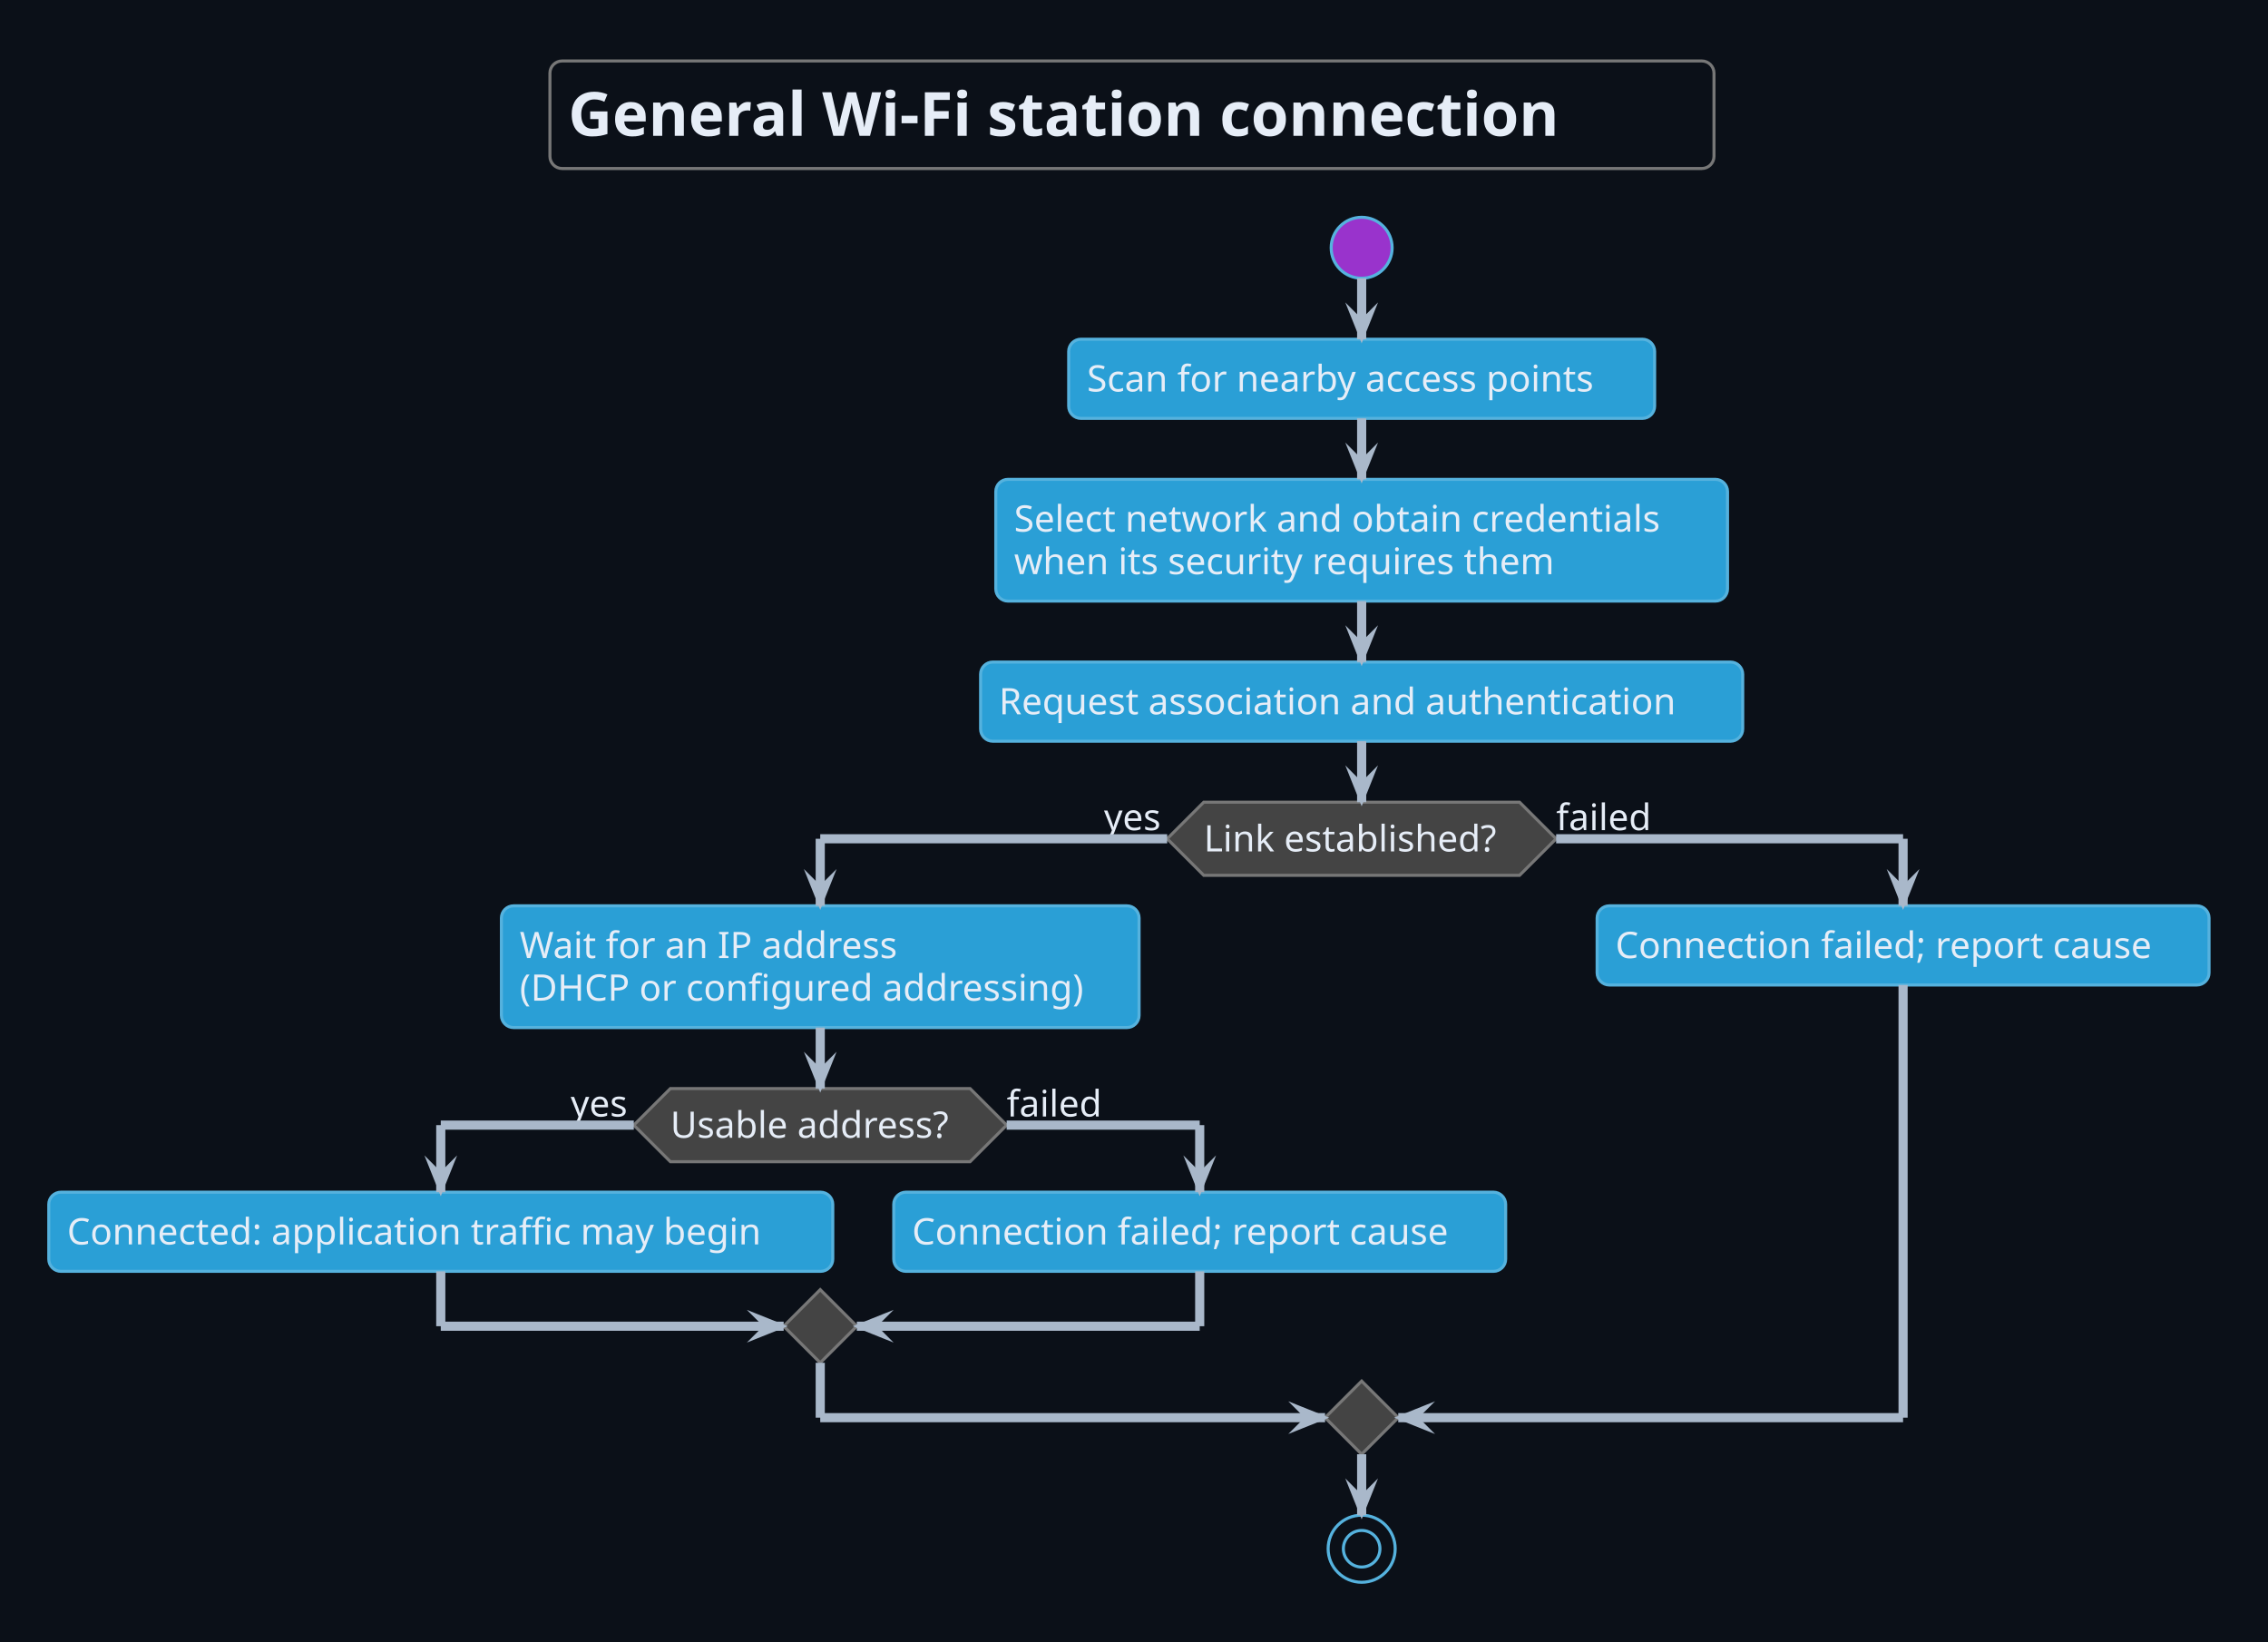
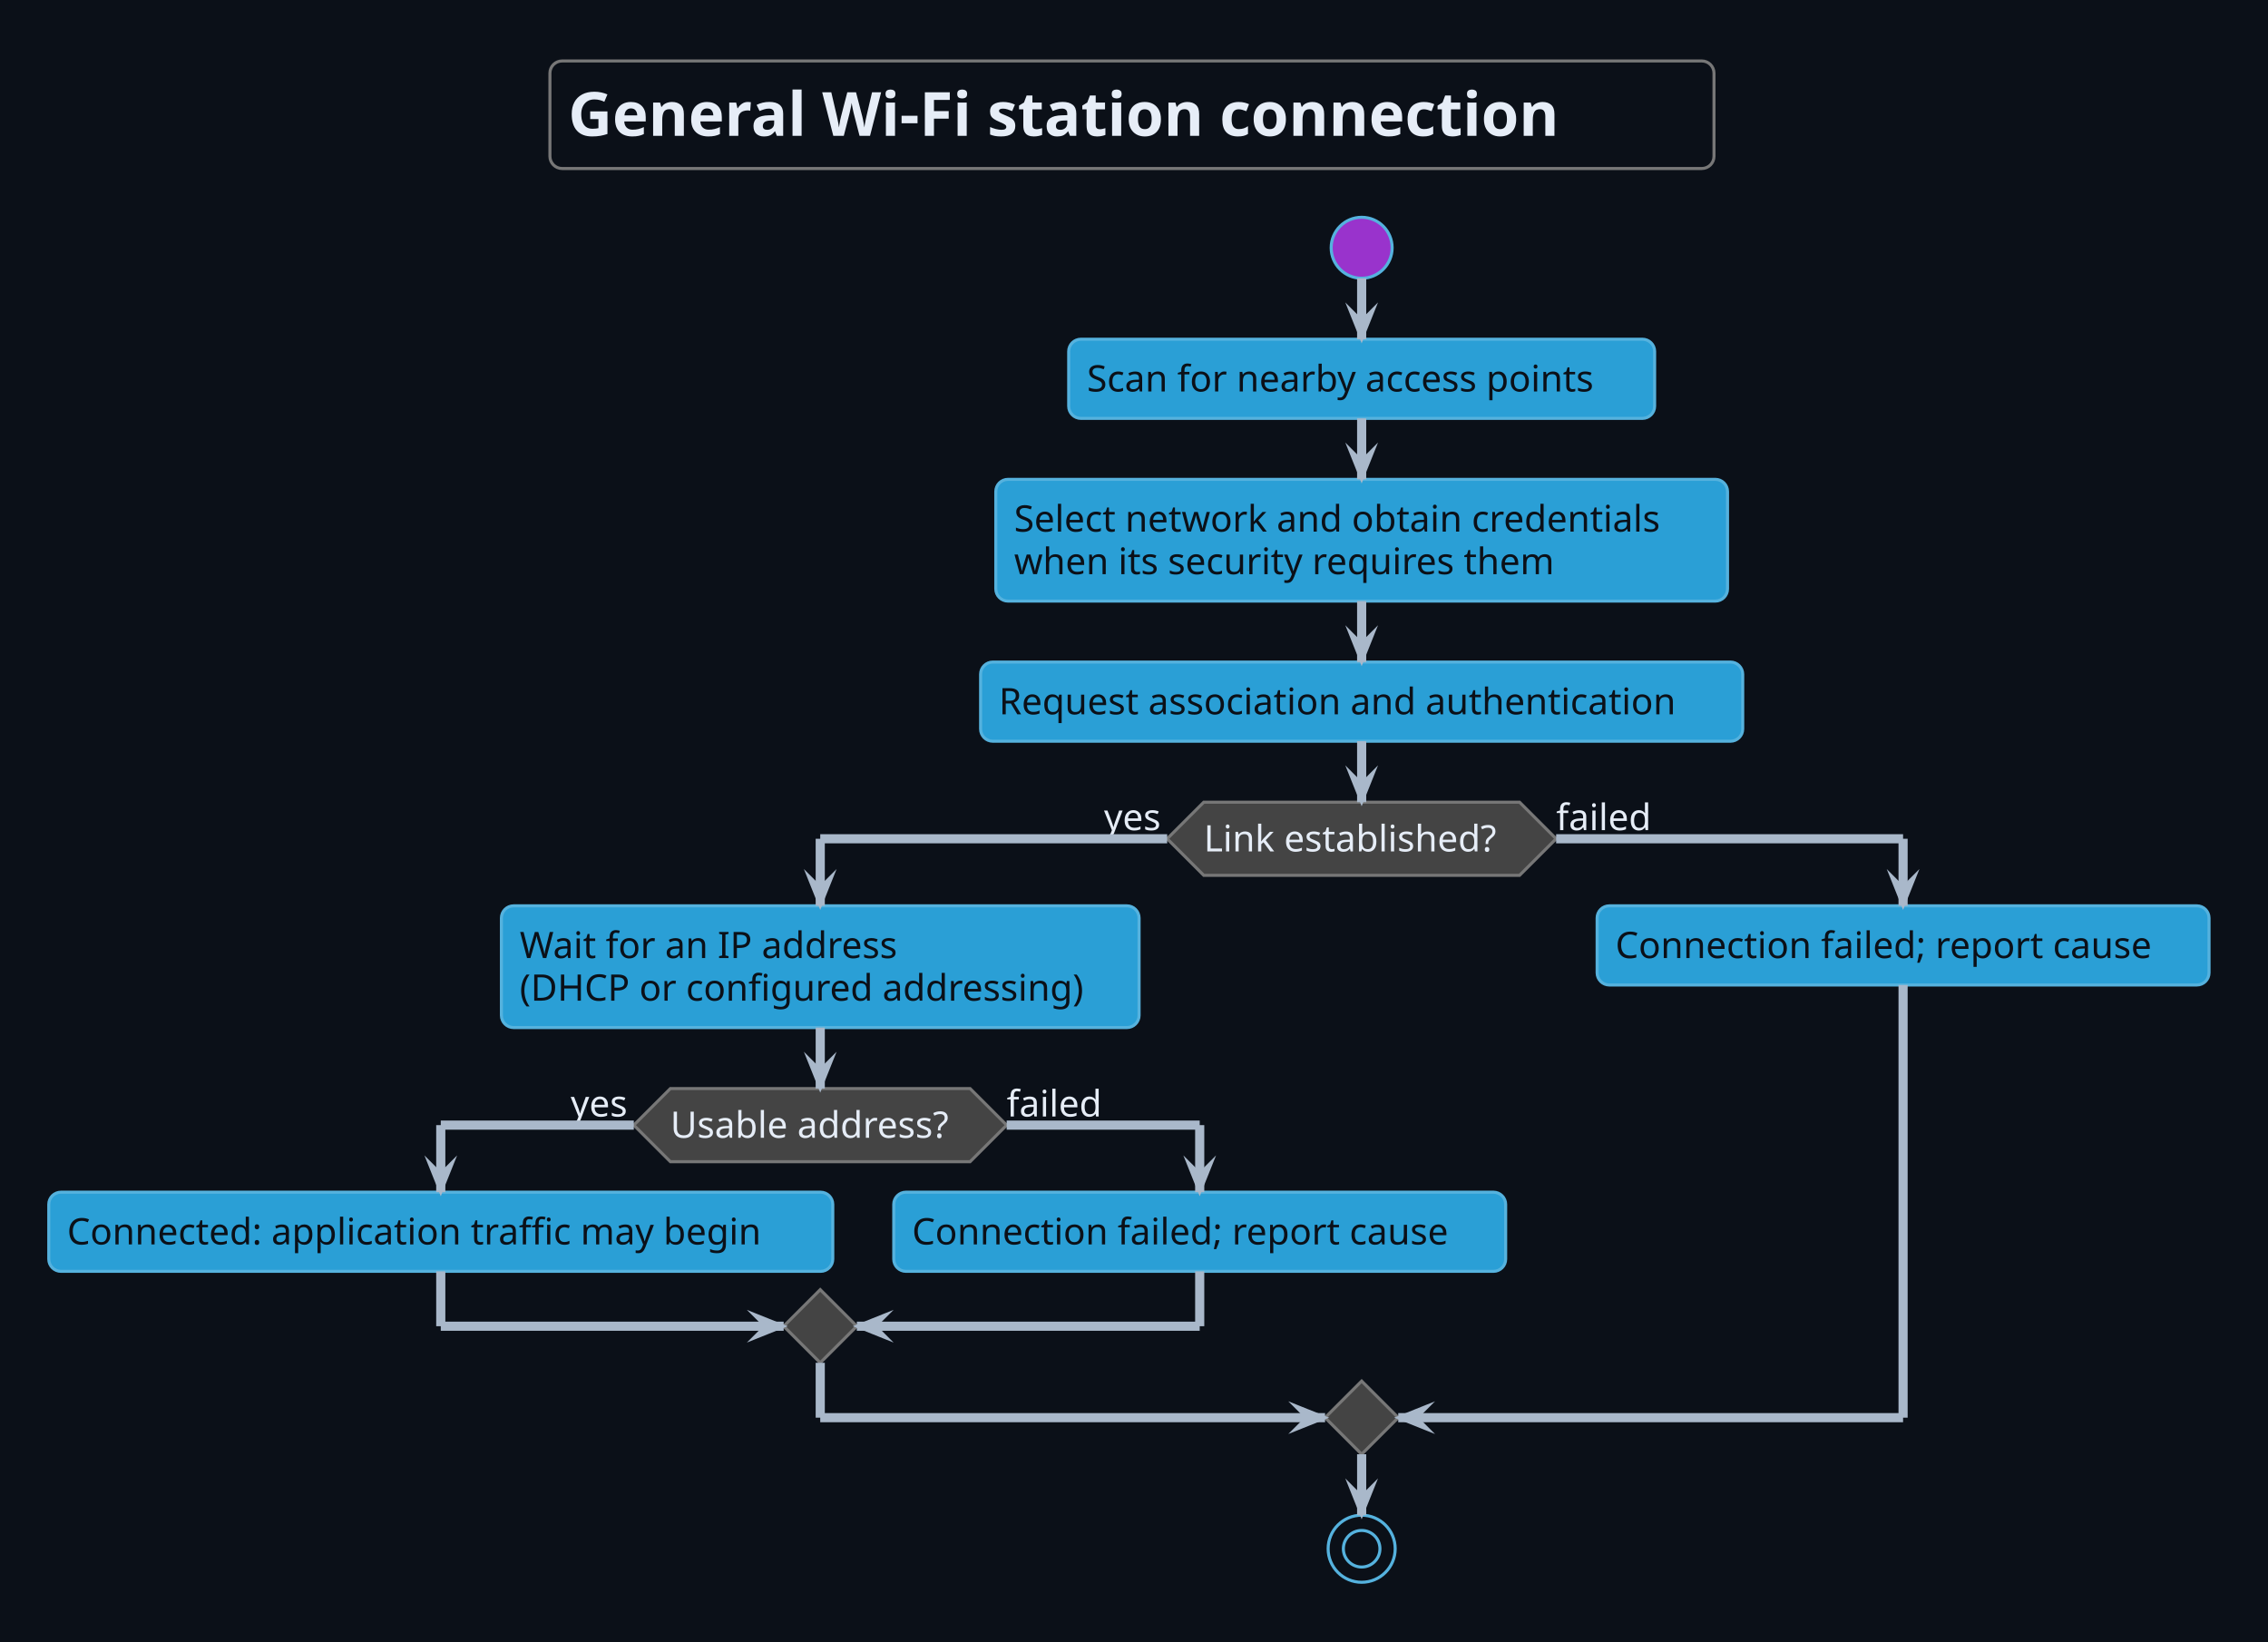
<svg xmlns="http://www.w3.org/2000/svg" version="1.1" data-diagram-type="ACTIVITY" style="width:775px;height:561px;background:#0B1018;" width="775px" height="561.458px" viewBox="0 0 775 561" zoomAndPan="magnify" preserveAspectRatio="none" contentStyleType="text/css">
  <defs />
  <g font-family="sans-serif" lengthAdjust="spacing">
    <rect x="0" y="0" width="775" height="561.458" fill="#0B1018" style="stroke:none;" />
-     <g class="title" data-source-line="7">
+     <g class="title" data-source-line="11">
      <rect x="187.914" y="20.833" width="397.774" height="36.751" fill="none" style="stroke:#777;stroke-width:1.042;" rx="4.167" ry="4.167" />
      <text x="194.164" y="46.421" fill="#E6EDF7" font-size="20.833" textLength="385.274" font-weight="700">General Wi-Fi station connection</text>
    </g>
    <ellipse cx="465.293" cy="84.668" rx="10.417" ry="10.417" fill="#93C" style="stroke:#55B2DE;stroke-width:1.042;" />
    <rect x="365.18" y="115.918" width="200.226" height="27.051" fill="#2A9FD6" style="stroke:#55B2DE;stroke-width:1.042;" rx="4.167" ry="4.167" />
-     <text x="371.43" y="133.771" fill="#E6EDF7" font-size="12.5" textLength="187.726">Scan for nearby access points</text>
+     <text x="371.43" y="133.771" fill="#0B1018" font-size="12.5" textLength="187.726">Scan for nearby access points</text>
    <rect x="340.272" y="163.802" width="250.043" height="41.602" fill="#2A9FD6" style="stroke:#55B2DE;stroke-width:1.042;" rx="4.167" ry="4.167" />
-     <text x="346.522" y="181.655" fill="#E6EDF7" font-size="12.5" textLength="237.543">Select network and obtain credentials</text>
-     <text x="346.522" y="196.206" fill="#E6EDF7" font-size="12.5" textLength="198.639">when its security requires them</text>
+     <text x="346.522" y="181.655" fill="#0B1018" font-size="12.5" textLength="237.543">Select network and obtain credentials</text>
+     <text x="346.522" y="196.206" fill="#0B1018" font-size="12.5" textLength="198.639">when its security requires them</text>
    <rect x="335.081" y="226.237" width="260.425" height="27.051" fill="#2A9FD6" style="stroke:#55B2DE;stroke-width:1.042;" rx="4.167" ry="4.167" />
-     <text x="341.331" y="244.09" fill="#E6EDF7" font-size="12.5" textLength="247.925">Request association and authentication</text>
+     <text x="341.331" y="244.09" fill="#0B1018" font-size="12.5" textLength="247.925">Request association and authentication</text>
    <polygon points="411.338,274.121,519.248,274.121,531.748,286.621,519.248,299.121,411.338,299.121,398.838,286.621,411.338,274.121" fill="#444" style="stroke:#777;stroke-width:1.042;stroke-linejoin:miter;stroke-miterlimit:10;" />
    <text x="411.338" y="290.948" fill="#E6EDF7" font-size="12.5" textLength="107.91">Link established?</text>
    <text x="377.238" y="283.673" fill="#E6EDF7" font-size="12.5" textLength="21.6">yes</text>
    <text x="531.748" y="283.673" fill="#E6EDF7" font-size="12.5" textLength="34.631">failed</text>
    <rect x="171.334" y="309.538" width="217.902" height="41.602" fill="#2A9FD6" style="stroke:#55B2DE;stroke-width:1.042;" rx="4.167" ry="4.167" />
-     <text x="177.584" y="327.391" fill="#E6EDF7" font-size="12.5" textLength="137.665">Wait for an IP address</text>
-     <text x="177.584" y="341.941" fill="#E6EDF7" font-size="12.5" textLength="205.402">(DHCP or configured addressing)</text>
+     <text x="177.584" y="327.391" fill="#0B1018" font-size="12.5" textLength="137.665">Wait for an IP address</text>
+     <text x="177.584" y="341.941" fill="#0B1018" font-size="12.5" textLength="205.402">(DHCP or configured addressing)</text>
    <polygon points="229.079,371.973,331.49,371.973,343.99,384.473,331.49,396.973,229.079,396.973,216.579,384.473,229.079,371.973" fill="#444" style="stroke:#777;stroke-width:1.042;stroke-linejoin:miter;stroke-miterlimit:10;" />
    <text x="229.079" y="388.8" fill="#E6EDF7" font-size="12.5" textLength="102.411">Usable address?</text>
    <text x="194.979" y="381.525" fill="#E6EDF7" font-size="12.5" textLength="21.6">yes</text>
    <text x="343.99" y="381.525" fill="#E6EDF7" font-size="12.5" textLength="34.631">failed</text>
    <rect x="16.667" y="407.389" width="267.902" height="27.051" fill="#2A9FD6" style="stroke:#55B2DE;stroke-width:1.042;" rx="4.167" ry="4.167" />
-     <text x="22.917" y="425.242" fill="#E6EDF7" font-size="12.5" textLength="255.402">Connected: application traffic may begin</text>
+     <text x="22.917" y="425.242" fill="#0B1018" font-size="12.5" textLength="255.402">Connected: application traffic may begin</text>
    <rect x="305.402" y="407.389" width="209.1" height="27.051" fill="#2A9FD6" style="stroke:#55B2DE;stroke-width:1.042;" rx="4.167" ry="4.167" />
-     <text x="311.652" y="425.242" fill="#E6EDF7" font-size="12.5" textLength="196.6">Connection failed; report cause</text>
+     <text x="311.652" y="425.242" fill="#0B1018" font-size="12.5" textLength="196.6">Connection failed; report cause</text>
    <polygon points="280.285,440.69,292.785,453.19,280.285,465.69,267.785,453.19,280.285,440.69" fill="#444" style="stroke:#777;stroke-width:1.042;stroke-linejoin:miter;stroke-miterlimit:10;" />
    <rect x="545.752" y="309.538" width="209.1" height="27.051" fill="#2A9FD6" style="stroke:#55B2DE;stroke-width:1.042;" rx="4.167" ry="4.167" />
-     <text x="552.002" y="327.391" fill="#E6EDF7" font-size="12.5" textLength="196.6">Connection failed; report cause</text>
+     <text x="552.002" y="327.391" fill="#0B1018" font-size="12.5" textLength="196.6">Connection failed; report cause</text>
    <polygon points="465.293,471.94,477.793,484.44,465.293,496.94,452.793,484.44,465.293,471.94" fill="#444" style="stroke:#777;stroke-width:1.042;stroke-linejoin:miter;stroke-miterlimit:10;" />
    <ellipse cx="465.293" cy="529.232" rx="11.458" ry="11.458" fill="none" style="stroke:#55B2DE;stroke-width:1.042;" />
    <ellipse cx="465.293" cy="529.232" rx="6.25" ry="6.25" fill="none" style="stroke:#55B2DE;stroke-width:1.042;" />
    <line x1="465.293" y1="95.085" x2="465.293" y2="115.918" style="stroke:#A9B8CA;stroke-width:3.125;" />
    <polygon points="461.127,105.501,465.293,115.918,469.46,105.501,465.293,109.668" fill="#A9B8CA" style="stroke:#A9B8CA;stroke-width:1.042;stroke-linejoin:miter;stroke-miterlimit:10;" />
    <line x1="465.293" y1="142.969" x2="465.293" y2="163.802" style="stroke:#A9B8CA;stroke-width:3.125;" />
    <polygon points="461.127,153.385,465.293,163.802,469.46,153.385,465.293,157.552" fill="#A9B8CA" style="stroke:#A9B8CA;stroke-width:1.042;stroke-linejoin:miter;stroke-miterlimit:10;" />
    <line x1="465.293" y1="205.404" x2="465.293" y2="226.237" style="stroke:#A9B8CA;stroke-width:3.125;" />
    <polygon points="461.127,215.82,465.293,226.237,469.46,215.82,465.293,219.987" fill="#A9B8CA" style="stroke:#A9B8CA;stroke-width:1.042;stroke-linejoin:miter;stroke-miterlimit:10;" />
    <line x1="216.579" y1="384.473" x2="150.617" y2="384.473" style="stroke:#A9B8CA;stroke-width:3.125;" />
    <line x1="150.617" y1="384.473" x2="150.617" y2="407.389" style="stroke:#A9B8CA;stroke-width:3.125;" />
    <polygon points="146.451,396.973,150.617,407.389,154.784,396.973,150.617,401.139" fill="#A9B8CA" style="stroke:#A9B8CA;stroke-width:1.042;stroke-linejoin:miter;stroke-miterlimit:10;" />
    <line x1="343.99" y1="384.473" x2="409.952" y2="384.473" style="stroke:#A9B8CA;stroke-width:3.125;" />
    <line x1="409.952" y1="384.473" x2="409.952" y2="407.389" style="stroke:#A9B8CA;stroke-width:3.125;" />
    <polygon points="405.785,396.973,409.952,407.389,414.118,396.973,409.952,401.139" fill="#A9B8CA" style="stroke:#A9B8CA;stroke-width:1.042;stroke-linejoin:miter;stroke-miterlimit:10;" />
    <line x1="150.617" y1="434.44" x2="150.617" y2="453.19" style="stroke:#A9B8CA;stroke-width:3.125;" />
    <line x1="150.617" y1="453.19" x2="267.785" y2="453.19" style="stroke:#A9B8CA;stroke-width:3.125;" />
    <polygon points="257.368,449.023,267.785,453.19,257.368,457.357,261.535,453.19" fill="#A9B8CA" style="stroke:#A9B8CA;stroke-width:1.042;stroke-linejoin:miter;stroke-miterlimit:10;" />
    <line x1="409.952" y1="434.44" x2="409.952" y2="453.19" style="stroke:#A9B8CA;stroke-width:3.125;" />
    <line x1="409.952" y1="453.19" x2="292.785" y2="453.19" style="stroke:#A9B8CA;stroke-width:3.125;" />
    <polygon points="303.201,449.023,292.785,453.19,303.201,457.357,299.035,453.19" fill="#A9B8CA" style="stroke:#A9B8CA;stroke-width:1.042;stroke-linejoin:miter;stroke-miterlimit:10;" />
    <line x1="280.285" y1="351.139" x2="280.285" y2="371.973" style="stroke:#A9B8CA;stroke-width:3.125;" />
    <polygon points="276.118,361.556,280.285,371.973,284.451,361.556,280.285,365.723" fill="#A9B8CA" style="stroke:#A9B8CA;stroke-width:1.042;stroke-linejoin:miter;stroke-miterlimit:10;" />
    <line x1="398.838" y1="286.621" x2="280.285" y2="286.621" style="stroke:#A9B8CA;stroke-width:3.125;" />
    <line x1="280.285" y1="286.621" x2="280.285" y2="309.538" style="stroke:#A9B8CA;stroke-width:3.125;" />
    <polygon points="276.118,299.121,280.285,309.538,284.451,299.121,280.285,303.288" fill="#A9B8CA" style="stroke:#A9B8CA;stroke-width:1.042;stroke-linejoin:miter;stroke-miterlimit:10;" />
    <line x1="531.748" y1="286.621" x2="650.302" y2="286.621" style="stroke:#A9B8CA;stroke-width:3.125;" />
    <line x1="650.302" y1="286.621" x2="650.302" y2="309.538" style="stroke:#A9B8CA;stroke-width:3.125;" />
    <polygon points="646.135,299.121,650.302,309.538,654.469,299.121,650.302,303.288" fill="#A9B8CA" style="stroke:#A9B8CA;stroke-width:1.042;stroke-linejoin:miter;stroke-miterlimit:10;" />
    <line x1="280.285" y1="465.69" x2="280.285" y2="484.44" style="stroke:#A9B8CA;stroke-width:3.125;" />
    <line x1="280.285" y1="484.44" x2="452.793" y2="484.44" style="stroke:#A9B8CA;stroke-width:3.125;" />
    <polygon points="442.377,480.273,452.793,484.44,442.377,488.607,446.543,484.44" fill="#A9B8CA" style="stroke:#A9B8CA;stroke-width:1.042;stroke-linejoin:miter;stroke-miterlimit:10;" />
    <line x1="650.302" y1="336.589" x2="650.302" y2="484.44" style="stroke:#A9B8CA;stroke-width:3.125;" />
    <line x1="650.302" y1="484.44" x2="477.793" y2="484.44" style="stroke:#A9B8CA;stroke-width:3.125;" />
    <polygon points="488.21,480.273,477.793,484.44,488.21,488.607,484.043,484.44" fill="#A9B8CA" style="stroke:#A9B8CA;stroke-width:1.042;stroke-linejoin:miter;stroke-miterlimit:10;" />
    <line x1="465.293" y1="253.288" x2="465.293" y2="274.121" style="stroke:#A9B8CA;stroke-width:3.125;" />
    <polygon points="461.127,263.704,465.293,274.121,469.46,263.704,465.293,267.871" fill="#A9B8CA" style="stroke:#A9B8CA;stroke-width:1.042;stroke-linejoin:miter;stroke-miterlimit:10;" />
    <line x1="465.293" y1="496.94" x2="465.293" y2="517.773" style="stroke:#A9B8CA;stroke-width:3.125;" />
    <polygon points="461.127,507.357,465.293,517.773,469.46,507.357,465.293,511.523" fill="#A9B8CA" style="stroke:#A9B8CA;stroke-width:1.042;stroke-linejoin:miter;stroke-miterlimit:10;" />
  </g>
</svg>
